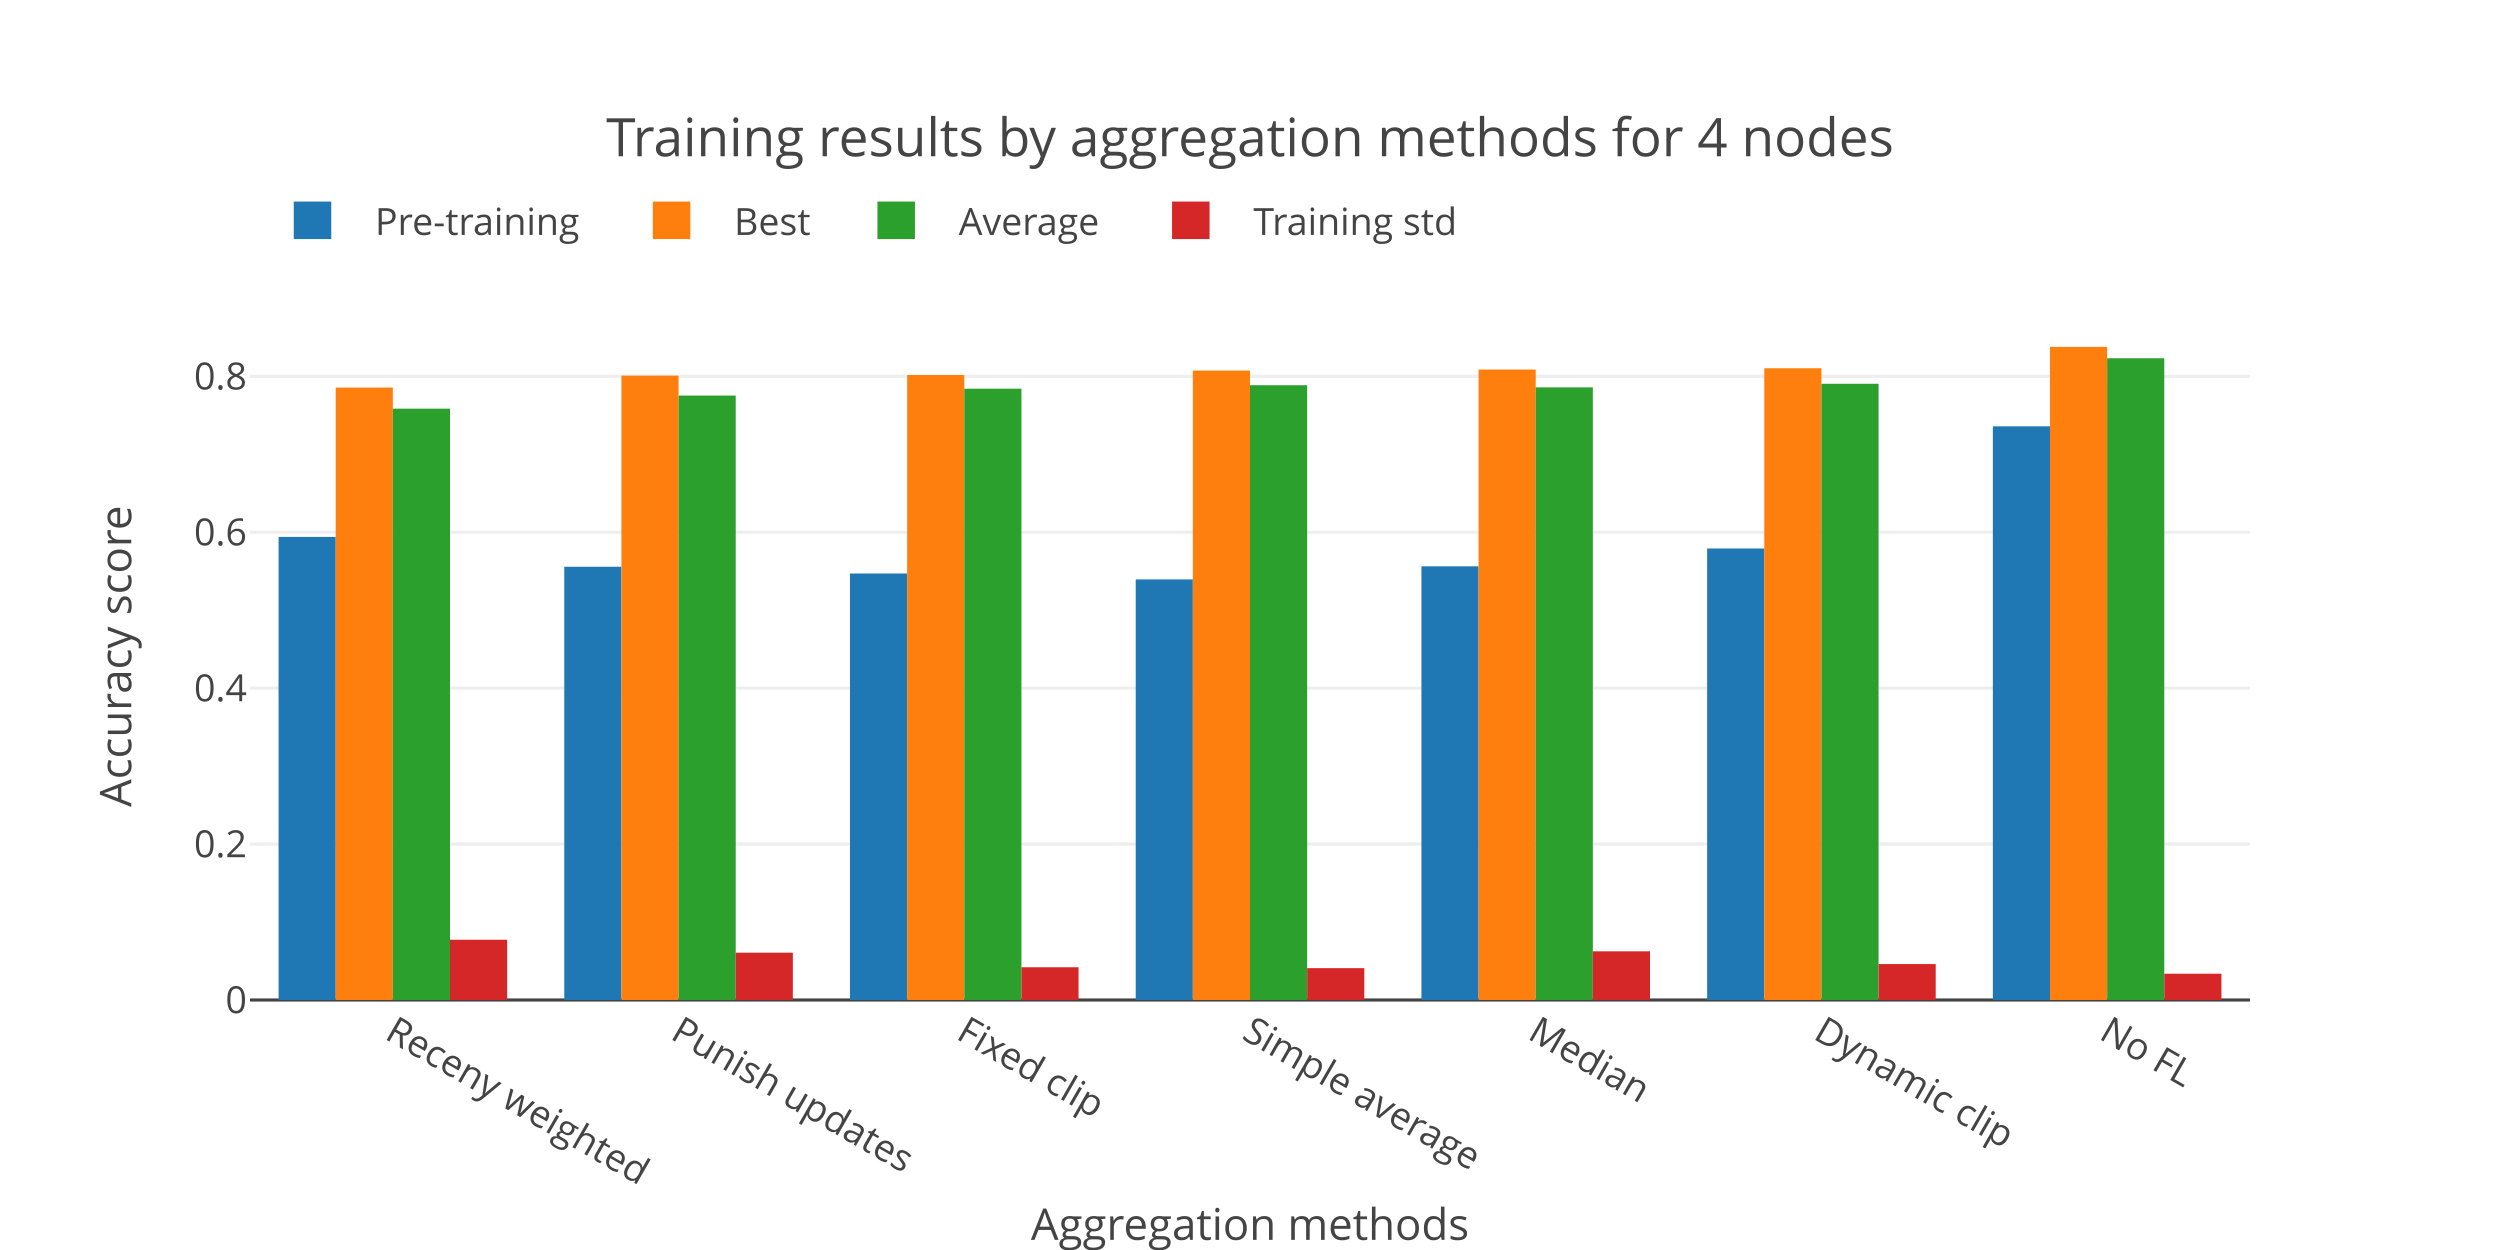
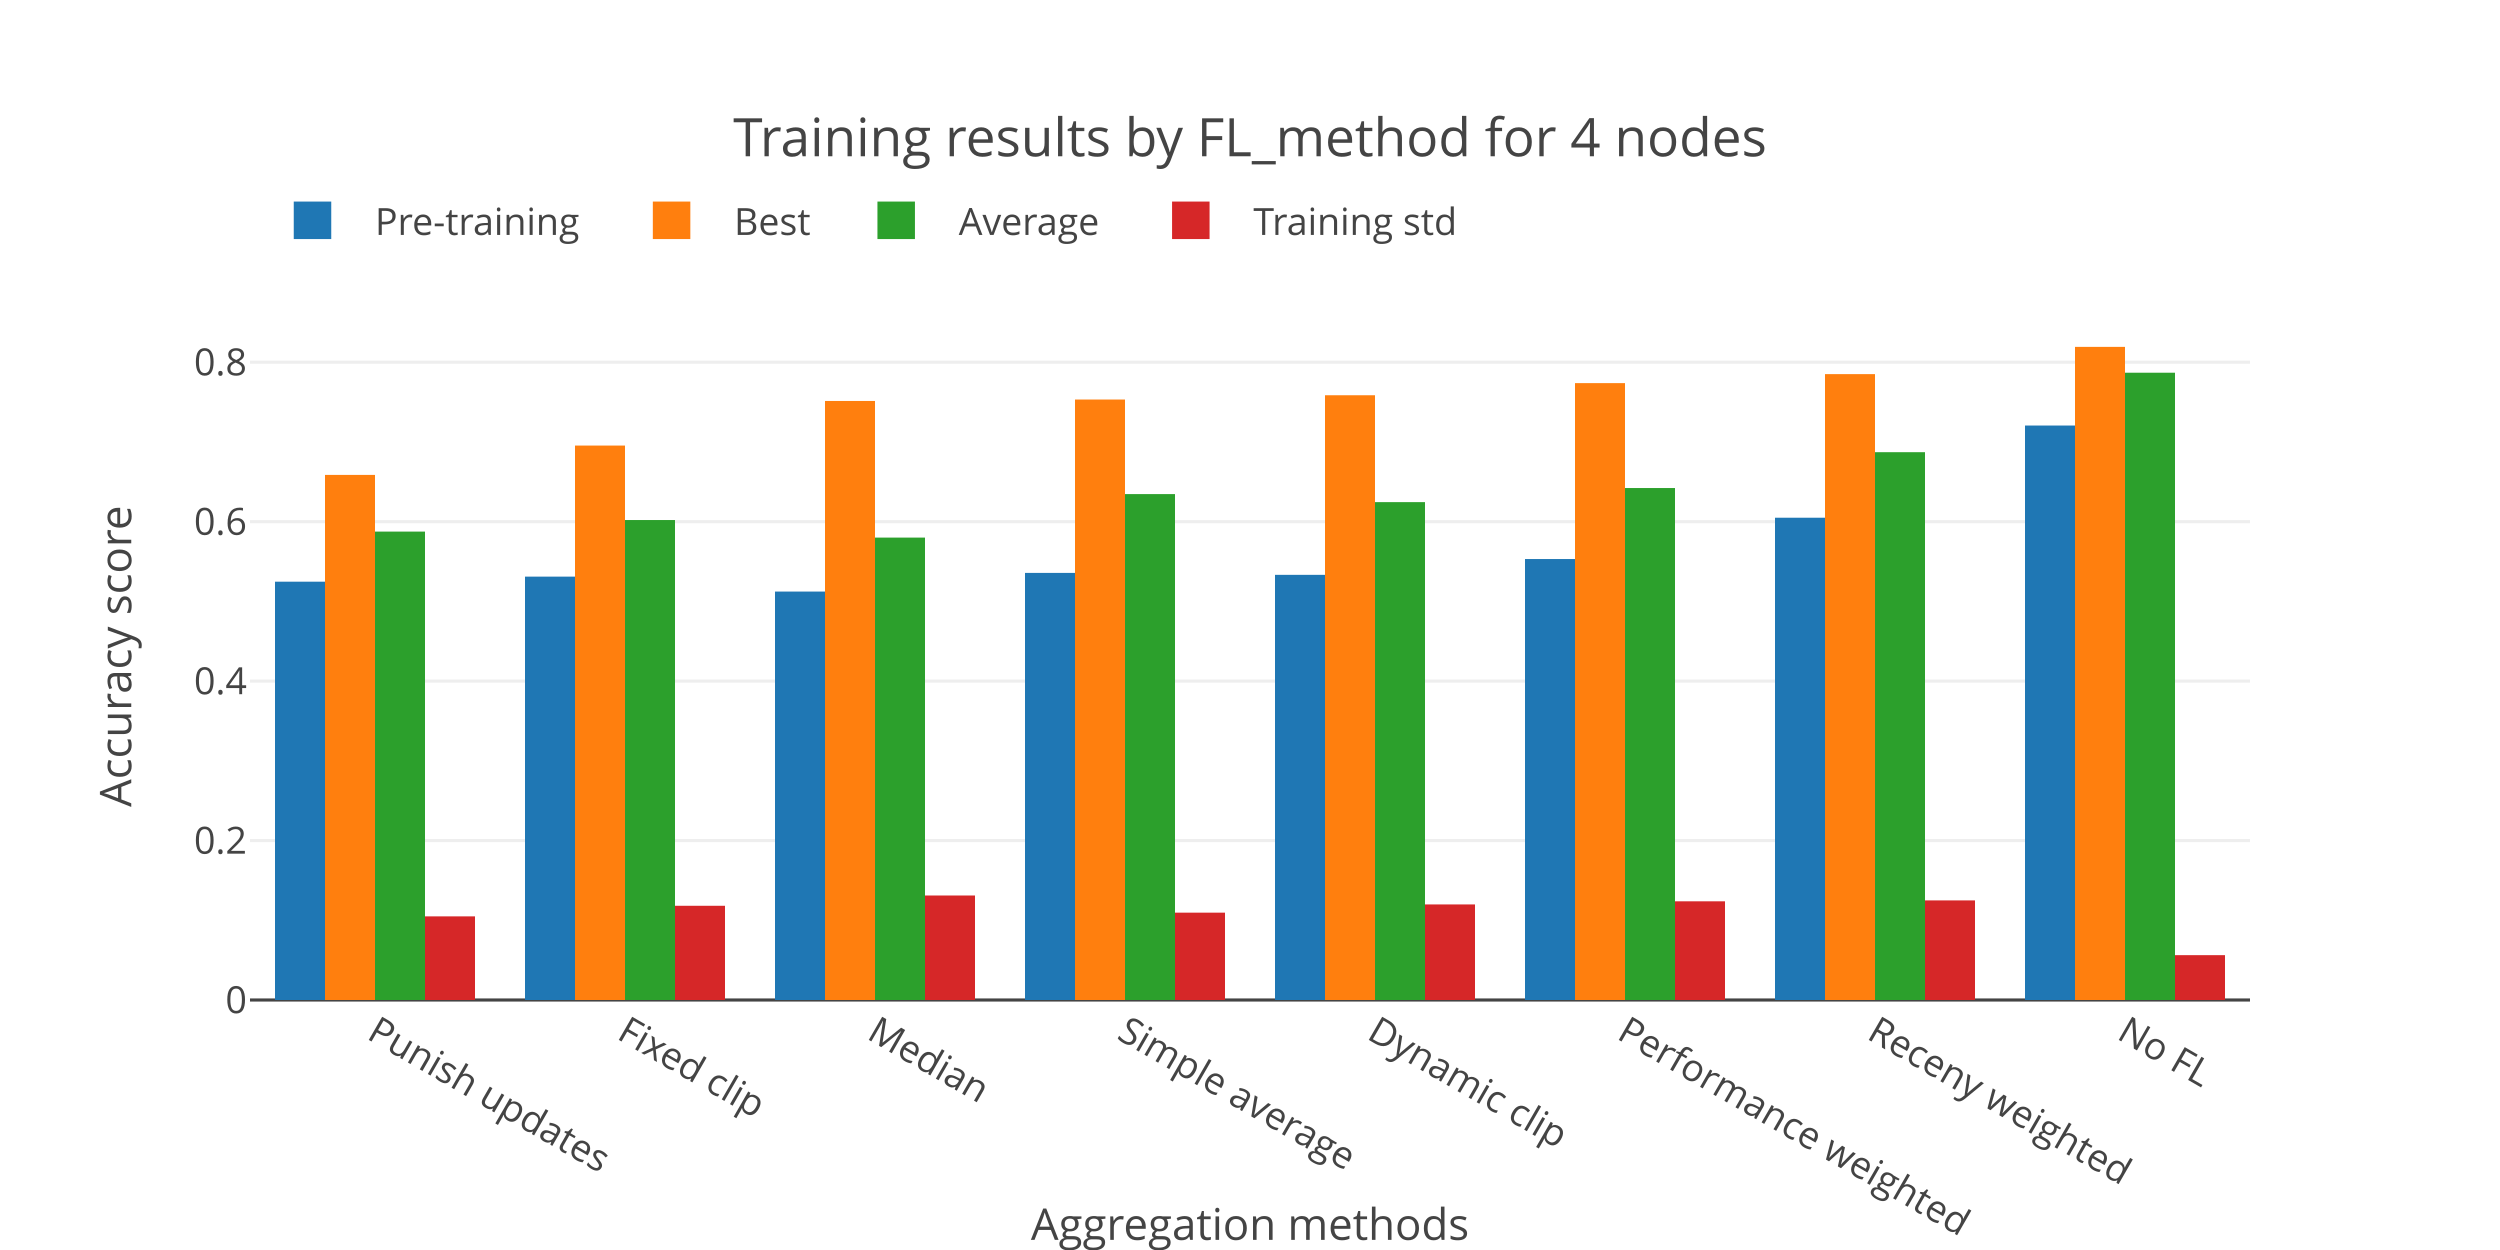
<svg xmlns="http://www.w3.org/2000/svg" class="main-svg" width="800" height="400" style="" viewBox="0 0 800 400">
  <rect x="0" y="0" width="800" height="400" style="fill: rgb(255, 255, 255); fill-opacity: 1;" />
-   <defs id="defs-02efbc">
+   <defs id="defs-0b1c2a">
    <g class="clips">
-       <clipPath id="clip02efbcxyplot" class="plotclip">
+       <clipPath id="clip0b1c2axyplot" class="plotclip">
        <rect width="640" height="220" />
      </clipPath>
-       <clipPath class="axesclip" id="clip02efbcx">
+       <clipPath class="axesclip" id="clip0b1c2ax">
        <rect x="80" y="0" width="640" height="400" />
      </clipPath>
-       <clipPath class="axesclip" id="clip02efbcy">
+       <clipPath class="axesclip" id="clip0b1c2ay">
        <rect x="0" y="100" width="800" height="220" />
      </clipPath>
-       <clipPath class="axesclip" id="clip02efbcxy">
+       <clipPath class="axesclip" id="clip0b1c2axy">
        <rect x="80" y="100" width="640" height="220" />
      </clipPath>
    </g>
    <g class="gradients" />
    <g class="patterns" />
  </defs>
  <g class="bglayer" />
  <g class="layer-below">
    <g class="imagelayer" />
    <g class="shapelayer" />
  </g>
  <g class="cartesianlayer">
    <g class="subplot xy">
      <g class="layer-subplot">
        <g class="shapelayer" />
        <g class="imagelayer" />
      </g>
      <g class="minor-gridlayer">
        <g class="x" />
        <g class="y" />
      </g>
      <g class="gridlayer">
        <g class="x" />
        <g class="y">
-           <path class="ygrid crisp" transform="translate(0,270.1)" d="M80,0h640" style="stroke: rgb(238, 238, 238); stroke-opacity: 1; stroke-width: 1px;" />
-           <path class="ygrid crisp" transform="translate(0,220.21)" d="M80,0h640" style="stroke: rgb(238, 238, 238); stroke-opacity: 1; stroke-width: 1px;" />
-           <path class="ygrid crisp" transform="translate(0,170.31)" d="M80,0h640" style="stroke: rgb(238, 238, 238); stroke-opacity: 1; stroke-width: 1px;" />
-           <path class="ygrid crisp" transform="translate(0,120.42)" d="M80,0h640" style="stroke: rgb(238, 238, 238); stroke-opacity: 1; stroke-width: 1px;" />
+           <path class="ygrid crisp" transform="translate(0,268.98)" d="M80,0h640" style="stroke: rgb(238, 238, 238); stroke-opacity: 1; stroke-width: 1px;" />
+           <path class="ygrid crisp" transform="translate(0,217.95)" d="M80,0h640" style="stroke: rgb(238, 238, 238); stroke-opacity: 1; stroke-width: 1px;" />
+           <path class="ygrid crisp" transform="translate(0,166.93)" d="M80,0h640" style="stroke: rgb(238, 238, 238); stroke-opacity: 1; stroke-width: 1px;" />
+           <path class="ygrid crisp" transform="translate(0,115.9)" d="M80,0h640" style="stroke: rgb(238, 238, 238); stroke-opacity: 1; stroke-width: 1px;" />
        </g>
      </g>
      <g class="zerolinelayer">
        <path class="yzl zl crisp" transform="translate(0,320)" d="M80,0h640" style="stroke: rgb(68, 68, 68); stroke-opacity: 1; stroke-width: 1px;" />
      </g>
      <path class="xlines-below" />
      <path class="ylines-below" />
      <g class="overlines-below" />
      <g class="xaxislayer-below" />
      <g class="yaxislayer-below" />
      <g class="overaxes-below" />
-       <g class="plot" transform="translate(80,100)" clip-path="url(#clip02efbcxyplot)">
+       <g class="plot" transform="translate(80,100)" clip-path="url(#clip0b1c2axyplot)">
        <g class="barlayer mlayer">
          <g class="trace bars" style="opacity: 1;">
            <g class="points">
              <g class="point">
-                 <path d="M9.14,220V71.81H27.43V220Z" style="vector-effect: none; opacity: 1; stroke-width: 0px; fill: rgb(31, 119, 180); fill-opacity: 1;" />
-               </g>
-               <g class="point">
-                 <path d="M100.57,220V81.36H118.86V220Z" style="vector-effect: none; opacity: 1; stroke-width: 0px; fill: rgb(31, 119, 180); fill-opacity: 1;" />
-               </g>
-               <g class="point">
-                 <path d="M192,220V83.52H210.29V220Z" style="vector-effect: none; opacity: 1; stroke-width: 0px; fill: rgb(31, 119, 180); fill-opacity: 1;" />
-               </g>
-               <g class="point">
-                 <path d="M283.43,220V85.41H301.71V220Z" style="vector-effect: none; opacity: 1; stroke-width: 0px; fill: rgb(31, 119, 180); fill-opacity: 1;" />
-               </g>
-               <g class="point">
-                 <path d="M374.86,220V81.22H393.14V220Z" style="vector-effect: none; opacity: 1; stroke-width: 0px; fill: rgb(31, 119, 180); fill-opacity: 1;" />
-               </g>
-               <g class="point">
-                 <path d="M466.29,220V75.52H484.57V220Z" style="vector-effect: none; opacity: 1; stroke-width: 0px; fill: rgb(31, 119, 180); fill-opacity: 1;" />
-               </g>
-               <g class="point">
-                 <path d="M557.71,220V36.42H576V220Z" style="vector-effect: none; opacity: 1; stroke-width: 0px; fill: rgb(31, 119, 180); fill-opacity: 1;" />
+                 <path d="M8,220V86.14H24V220Z" style="vector-effect: none; opacity: 1; stroke-width: 0px; fill: rgb(31, 119, 180); fill-opacity: 1;" />
+               </g>
+               <g class="point">
+                 <path d="M88,220V84.52H104V220Z" style="vector-effect: none; opacity: 1; stroke-width: 0px; fill: rgb(31, 119, 180); fill-opacity: 1;" />
+               </g>
+               <g class="point">
+                 <path d="M168,220V89.3H184V220Z" style="vector-effect: none; opacity: 1; stroke-width: 0px; fill: rgb(31, 119, 180); fill-opacity: 1;" />
+               </g>
+               <g class="point">
+                 <path d="M248,220V83.33H264V220Z" style="vector-effect: none; opacity: 1; stroke-width: 0px; fill: rgb(31, 119, 180); fill-opacity: 1;" />
+               </g>
+               <g class="point">
+                 <path d="M328,220V83.95H344V220Z" style="vector-effect: none; opacity: 1; stroke-width: 0px; fill: rgb(31, 119, 180); fill-opacity: 1;" />
+               </g>
+               <g class="point">
+                 <path d="M408,220V78.89H424V220Z" style="vector-effect: none; opacity: 1; stroke-width: 0px; fill: rgb(31, 119, 180); fill-opacity: 1;" />
+               </g>
+               <g class="point">
+                 <path d="M488,220V65.67H504V220Z" style="vector-effect: none; opacity: 1; stroke-width: 0px; fill: rgb(31, 119, 180); fill-opacity: 1;" />
+               </g>
+               <g class="point">
+                 <path d="M568,220V36.17H584V220Z" style="vector-effect: none; opacity: 1; stroke-width: 0px; fill: rgb(31, 119, 180); fill-opacity: 1;" />
              </g>
            </g>
          </g>
          <g class="trace bars" style="opacity: 1;">
            <g class="points">
              <g class="point">
-                 <path d="M27.43,220V24.02H45.71V220Z" style="vector-effect: none; opacity: 1; stroke-width: 0px; fill: rgb(255, 127, 14); fill-opacity: 1;" />
-               </g>
-               <g class="point">
-                 <path d="M118.86,220V20.2H137.14V220Z" style="vector-effect: none; opacity: 1; stroke-width: 0px; fill: rgb(255, 127, 14); fill-opacity: 1;" />
-               </g>
-               <g class="point">
-                 <path d="M210.29,220V20H228.57V220Z" style="vector-effect: none; opacity: 1; stroke-width: 0px; fill: rgb(255, 127, 14); fill-opacity: 1;" />
-               </g>
-               <g class="point">
-                 <path d="M301.71,220V18.58H320V220Z" style="vector-effect: none; opacity: 1; stroke-width: 0px; fill: rgb(255, 127, 14); fill-opacity: 1;" />
-               </g>
-               <g class="point">
-                 <path d="M393.14,220V18.25H411.43V220Z" style="vector-effect: none; opacity: 1; stroke-width: 0px; fill: rgb(255, 127, 14); fill-opacity: 1;" />
-               </g>
-               <g class="point">
-                 <path d="M484.57,220V17.84H502.86V220Z" style="vector-effect: none; opacity: 1; stroke-width: 0px; fill: rgb(255, 127, 14); fill-opacity: 1;" />
-               </g>
-               <g class="point">
-                 <path d="M576,220V11H594.29V220Z" style="vector-effect: none; opacity: 1; stroke-width: 0px; fill: rgb(255, 127, 14); fill-opacity: 1;" />
+                 <path d="M24,220V51.97H40V220Z" style="vector-effect: none; opacity: 1; stroke-width: 0px; fill: rgb(255, 127, 14); fill-opacity: 1;" />
+               </g>
+               <g class="point">
+                 <path d="M104,220V42.58H120V220Z" style="vector-effect: none; opacity: 1; stroke-width: 0px; fill: rgb(255, 127, 14); fill-opacity: 1;" />
+               </g>
+               <g class="point">
+                 <path d="M184,220V28.31H200V220Z" style="vector-effect: none; opacity: 1; stroke-width: 0px; fill: rgb(255, 127, 14); fill-opacity: 1;" />
+               </g>
+               <g class="point">
+                 <path d="M264,220V27.85H280V220Z" style="vector-effect: none; opacity: 1; stroke-width: 0px; fill: rgb(255, 127, 14); fill-opacity: 1;" />
+               </g>
+               <g class="point">
+                 <path d="M344,220V26.48H360V220Z" style="vector-effect: none; opacity: 1; stroke-width: 0px; fill: rgb(255, 127, 14); fill-opacity: 1;" />
+               </g>
+               <g class="point">
+                 <path d="M424,220V22.6H440V220Z" style="vector-effect: none; opacity: 1; stroke-width: 0px; fill: rgb(255, 127, 14); fill-opacity: 1;" />
+               </g>
+               <g class="point">
+                 <path d="M504,220V19.72H520V220Z" style="vector-effect: none; opacity: 1; stroke-width: 0px; fill: rgb(255, 127, 14); fill-opacity: 1;" />
+               </g>
+               <g class="point">
+                 <path d="M584,220V11H600V220Z" style="vector-effect: none; opacity: 1; stroke-width: 0px; fill: rgb(255, 127, 14); fill-opacity: 1;" />
              </g>
            </g>
          </g>
          <g class="trace bars" style="opacity: 1;">
            <g class="points">
              <g class="point">
-                 <path d="M45.71,220V30.77H64V220Z" style="vector-effect: none; opacity: 1; stroke-width: 0px; fill: rgb(44, 160, 44); fill-opacity: 1;" />
-               </g>
-               <g class="point">
-                 <path d="M137.14,220V26.58H155.43V220Z" style="vector-effect: none; opacity: 1; stroke-width: 0px; fill: rgb(44, 160, 44); fill-opacity: 1;" />
-               </g>
-               <g class="point">
-                 <path d="M228.57,220V24.38H246.86V220Z" style="vector-effect: none; opacity: 1; stroke-width: 0px; fill: rgb(44, 160, 44); fill-opacity: 1;" />
-               </g>
-               <g class="point">
-                 <path d="M320,220V23.27H338.29V220Z" style="vector-effect: none; opacity: 1; stroke-width: 0px; fill: rgb(44, 160, 44); fill-opacity: 1;" />
-               </g>
-               <g class="point">
-                 <path d="M411.43,220V23.96H429.71V220Z" style="vector-effect: none; opacity: 1; stroke-width: 0px; fill: rgb(44, 160, 44); fill-opacity: 1;" />
-               </g>
-               <g class="point">
-                 <path d="M502.86,220V22.81H521.14V220Z" style="vector-effect: none; opacity: 1; stroke-width: 0px; fill: rgb(44, 160, 44); fill-opacity: 1;" />
-               </g>
-               <g class="point">
-                 <path d="M594.29,220V14.64H612.57V220Z" style="vector-effect: none; opacity: 1; stroke-width: 0px; fill: rgb(44, 160, 44); fill-opacity: 1;" />
+                 <path d="M40,220V70.11H56V220Z" style="vector-effect: none; opacity: 1; stroke-width: 0px; fill: rgb(44, 160, 44); fill-opacity: 1;" />
+               </g>
+               <g class="point">
+                 <path d="M120,220V66.41H136V220Z" style="vector-effect: none; opacity: 1; stroke-width: 0px; fill: rgb(44, 160, 44); fill-opacity: 1;" />
+               </g>
+               <g class="point">
+                 <path d="M200,220V72.03H216V220Z" style="vector-effect: none; opacity: 1; stroke-width: 0px; fill: rgb(44, 160, 44); fill-opacity: 1;" />
+               </g>
+               <g class="point">
+                 <path d="M280,220V58.11H296V220Z" style="vector-effect: none; opacity: 1; stroke-width: 0px; fill: rgb(44, 160, 44); fill-opacity: 1;" />
+               </g>
+               <g class="point">
+                 <path d="M360,220V60.68H376V220Z" style="vector-effect: none; opacity: 1; stroke-width: 0px; fill: rgb(44, 160, 44); fill-opacity: 1;" />
+               </g>
+               <g class="point">
+                 <path d="M440,220V56.17H456V220Z" style="vector-effect: none; opacity: 1; stroke-width: 0px; fill: rgb(44, 160, 44); fill-opacity: 1;" />
+               </g>
+               <g class="point">
+                 <path d="M520,220V44.7H536V220Z" style="vector-effect: none; opacity: 1; stroke-width: 0px; fill: rgb(44, 160, 44); fill-opacity: 1;" />
+               </g>
+               <g class="point">
+                 <path d="M600,220V19.27H616V220Z" style="vector-effect: none; opacity: 1; stroke-width: 0px; fill: rgb(44, 160, 44); fill-opacity: 1;" />
              </g>
            </g>
          </g>
          <g class="trace bars" style="opacity: 1;">
            <g class="points">
              <g class="point">
-                 <path d="M64,220V200.72H82.29V220Z" style="vector-effect: none; opacity: 1; stroke-width: 0px; fill: rgb(214, 39, 40); fill-opacity: 1;" />
-               </g>
-               <g class="point">
-                 <path d="M155.43,220V204.86H173.71V220Z" style="vector-effect: none; opacity: 1; stroke-width: 0px; fill: rgb(214, 39, 40); fill-opacity: 1;" />
-               </g>
-               <g class="point">
-                 <path d="M246.86,220V209.52H265.14V220Z" style="vector-effect: none; opacity: 1; stroke-width: 0px; fill: rgb(214, 39, 40); fill-opacity: 1;" />
-               </g>
-               <g class="point">
-                 <path d="M338.29,220V209.81H356.57V220Z" style="vector-effect: none; opacity: 1; stroke-width: 0px; fill: rgb(214, 39, 40); fill-opacity: 1;" />
-               </g>
-               <g class="point">
-                 <path d="M429.71,220V204.42H448V220Z" style="vector-effect: none; opacity: 1; stroke-width: 0px; fill: rgb(214, 39, 40); fill-opacity: 1;" />
-               </g>
-               <g class="point">
-                 <path d="M521.14,220V208.5H539.43V220Z" style="vector-effect: none; opacity: 1; stroke-width: 0px; fill: rgb(214, 39, 40); fill-opacity: 1;" />
-               </g>
-               <g class="point">
-                 <path d="M612.57,220V211.59H630.86V220Z" style="vector-effect: none; opacity: 1; stroke-width: 0px; fill: rgb(214, 39, 40); fill-opacity: 1;" />
+                 <path d="M56,220V193.24H72V220Z" style="vector-effect: none; opacity: 1; stroke-width: 0px; fill: rgb(214, 39, 40); fill-opacity: 1;" />
+               </g>
+               <g class="point">
+                 <path d="M136,220V189.85H152V220Z" style="vector-effect: none; opacity: 1; stroke-width: 0px; fill: rgb(214, 39, 40); fill-opacity: 1;" />
+               </g>
+               <g class="point">
+                 <path d="M216,220V186.56H232V220Z" style="vector-effect: none; opacity: 1; stroke-width: 0px; fill: rgb(214, 39, 40); fill-opacity: 1;" />
+               </g>
+               <g class="point">
+                 <path d="M296,220V192.05H312V220Z" style="vector-effect: none; opacity: 1; stroke-width: 0px; fill: rgb(214, 39, 40); fill-opacity: 1;" />
+               </g>
+               <g class="point">
+                 <path d="M376,220V189.42H392V220Z" style="vector-effect: none; opacity: 1; stroke-width: 0px; fill: rgb(214, 39, 40); fill-opacity: 1;" />
+               </g>
+               <g class="point">
+                 <path d="M456,220V188.42H472V220Z" style="vector-effect: none; opacity: 1; stroke-width: 0px; fill: rgb(214, 39, 40); fill-opacity: 1;" />
+               </g>
+               <g class="point">
+                 <path d="M536,220V188.13H552V220Z" style="vector-effect: none; opacity: 1; stroke-width: 0px; fill: rgb(214, 39, 40); fill-opacity: 1;" />
+               </g>
+               <g class="point">
+                 <path d="M616,220V205.65H632V220Z" style="vector-effect: none; opacity: 1; stroke-width: 0px; fill: rgb(214, 39, 40); fill-opacity: 1;" />
              </g>
            </g>
          </g>
        </g>
      </g>
      <g class="overplot" />
      <path class="xlines-above crisp" d="M0,0" style="fill: none;" />
      <path class="ylines-above crisp" d="M0,0" style="fill: none;" />
      <g class="overlines-above" />
      <g class="xaxislayer-above">
        <g class="xtick">
-           <text text-anchor="start" x="0" y="333" transform="translate(125.71,0) rotate(30,0,327)" style="font-family: 'Open Sans', verdana, arial, sans-serif; font-size: 12px; fill: rgb(68, 68, 68); fill-opacity: 1; white-space: pre; opacity: 1;">Receny weighted</text>
-         </g>
-         <g class="xtick">
-           <text text-anchor="start" x="0" y="333" transform="translate(217.14,0) rotate(30,0,327)" style="font-family: 'Open Sans', verdana, arial, sans-serif; font-size: 12px; fill: rgb(68, 68, 68); fill-opacity: 1; white-space: pre; opacity: 1;">Punish updates</text>
-         </g>
-         <g class="xtick">
-           <text text-anchor="start" x="0" y="333" transform="translate(308.57,0) rotate(30,0,327)" style="font-family: 'Open Sans', verdana, arial, sans-serif; font-size: 12px; fill: rgb(68, 68, 68); fill-opacity: 1; white-space: pre; opacity: 1;">Fixed clip</text>
-         </g>
-         <g class="xtick">
-           <text text-anchor="start" x="0" y="333" transform="translate(400,0) rotate(30,0,327)" style="font-family: 'Open Sans', verdana, arial, sans-serif; font-size: 12px; fill: rgb(68, 68, 68); fill-opacity: 1; white-space: pre; opacity: 1;">Simple average</text>
-         </g>
-         <g class="xtick">
-           <text text-anchor="start" x="0" y="333" transform="translate(491.43,0) rotate(30,0,327)" style="font-family: 'Open Sans', verdana, arial, sans-serif; font-size: 12px; fill: rgb(68, 68, 68); fill-opacity: 1; white-space: pre; opacity: 1;">Median</text>
-         </g>
-         <g class="xtick">
-           <text text-anchor="start" x="0" y="333" transform="translate(582.86,0) rotate(30,0,327)" style="font-family: 'Open Sans', verdana, arial, sans-serif; font-size: 12px; fill: rgb(68, 68, 68); fill-opacity: 1; white-space: pre; opacity: 1;">Dynamic clip</text>
-         </g>
-         <g class="xtick">
-           <text text-anchor="start" x="0" y="333" transform="translate(674.29,0) rotate(30,0,327)" style="font-family: 'Open Sans', verdana, arial, sans-serif; font-size: 12px; fill: rgb(68, 68, 68); fill-opacity: 1; white-space: pre; opacity: 1;">No FL</text>
+           <text text-anchor="start" x="0" y="333" transform="translate(120,0) rotate(30,0,327)" style="font-family: 'Open Sans', verdana, arial, sans-serif; font-size: 12px; fill: rgb(68, 68, 68); fill-opacity: 1; white-space: pre; opacity: 1;">Punish updates</text>
+         </g>
+         <g class="xtick">
+           <text text-anchor="start" x="0" y="333" transform="translate(200,0) rotate(30,0,327)" style="font-family: 'Open Sans', verdana, arial, sans-serif; font-size: 12px; fill: rgb(68, 68, 68); fill-opacity: 1; white-space: pre; opacity: 1;">Fixed clip</text>
+         </g>
+         <g class="xtick">
+           <text text-anchor="start" x="0" y="333" transform="translate(280,0) rotate(30,0,327)" style="font-family: 'Open Sans', verdana, arial, sans-serif; font-size: 12px; fill: rgb(68, 68, 68); fill-opacity: 1; white-space: pre; opacity: 1;">Median</text>
+         </g>
+         <g class="xtick">
+           <text text-anchor="start" x="0" y="333" transform="translate(360,0) rotate(30,0,327)" style="font-family: 'Open Sans', verdana, arial, sans-serif; font-size: 12px; fill: rgb(68, 68, 68); fill-opacity: 1; white-space: pre; opacity: 1;">Simple average</text>
+         </g>
+         <g class="xtick">
+           <text text-anchor="start" x="0" y="333" transform="translate(440,0) rotate(30,0,327)" style="font-family: 'Open Sans', verdana, arial, sans-serif; font-size: 12px; fill: rgb(68, 68, 68); fill-opacity: 1; white-space: pre; opacity: 1;">Dynamic clip</text>
+         </g>
+         <g class="xtick">
+           <text text-anchor="start" x="0" y="333" transform="translate(520,0) rotate(30,0,327)" style="font-family: 'Open Sans', verdana, arial, sans-serif; font-size: 12px; fill: rgb(68, 68, 68); fill-opacity: 1; white-space: pre; opacity: 1;">Performance weighted</text>
+         </g>
+         <g class="xtick">
+           <text text-anchor="start" x="0" y="333" transform="translate(600,0) rotate(30,0,327)" style="font-family: 'Open Sans', verdana, arial, sans-serif; font-size: 12px; fill: rgb(68, 68, 68); fill-opacity: 1; white-space: pre; opacity: 1;">Receny weighted</text>
+         </g>
+         <g class="xtick">
+           <text text-anchor="start" x="0" y="333" transform="translate(680,0) rotate(30,0,327)" style="font-family: 'Open Sans', verdana, arial, sans-serif; font-size: 12px; fill: rgb(68, 68, 68); fill-opacity: 1; white-space: pre; opacity: 1;">No FL</text>
        </g>
      </g>
      <g class="yaxislayer-above">
        <g class="ytick">
          <text text-anchor="end" x="79" y="4.2" transform="translate(0,320)" style="font-family: 'Open Sans', verdana, arial, sans-serif; font-size: 12px; fill: rgb(68, 68, 68); fill-opacity: 1; white-space: pre; opacity: 1;">0</text>
        </g>
        <g class="ytick">
-           <text text-anchor="end" x="79" y="4.2" style="font-family: 'Open Sans', verdana, arial, sans-serif; font-size: 12px; fill: rgb(68, 68, 68); fill-opacity: 1; white-space: pre; opacity: 1;" transform="translate(0,270.1)">0.2</text>
-         </g>
-         <g class="ytick">
-           <text text-anchor="end" x="79" y="4.2" style="font-family: 'Open Sans', verdana, arial, sans-serif; font-size: 12px; fill: rgb(68, 68, 68); fill-opacity: 1; white-space: pre; opacity: 1;" transform="translate(0,220.21)">0.4</text>
-         </g>
-         <g class="ytick">
-           <text text-anchor="end" x="79" y="4.2" style="font-family: 'Open Sans', verdana, arial, sans-serif; font-size: 12px; fill: rgb(68, 68, 68); fill-opacity: 1; white-space: pre; opacity: 1;" transform="translate(0,170.31)">0.6</text>
-         </g>
-         <g class="ytick">
-           <text text-anchor="end" x="79" y="4.2" style="font-family: 'Open Sans', verdana, arial, sans-serif; font-size: 12px; fill: rgb(68, 68, 68); fill-opacity: 1; white-space: pre; opacity: 1;" transform="translate(0,120.42)">0.8</text>
+           <text text-anchor="end" x="79" y="4.2" style="font-family: 'Open Sans', verdana, arial, sans-serif; font-size: 12px; fill: rgb(68, 68, 68); fill-opacity: 1; white-space: pre; opacity: 1;" transform="translate(0,268.98)">0.2</text>
+         </g>
+         <g class="ytick">
+           <text text-anchor="end" x="79" y="4.2" style="font-family: 'Open Sans', verdana, arial, sans-serif; font-size: 12px; fill: rgb(68, 68, 68); fill-opacity: 1; white-space: pre; opacity: 1;" transform="translate(0,217.95)">0.4</text>
+         </g>
+         <g class="ytick">
+           <text text-anchor="end" x="79" y="4.2" style="font-family: 'Open Sans', verdana, arial, sans-serif; font-size: 12px; fill: rgb(68, 68, 68); fill-opacity: 1; white-space: pre; opacity: 1;" transform="translate(0,166.93)">0.6</text>
+         </g>
+         <g class="ytick">
+           <text text-anchor="end" x="79" y="4.2" style="font-family: 'Open Sans', verdana, arial, sans-serif; font-size: 12px; fill: rgb(68, 68, 68); fill-opacity: 1; white-space: pre; opacity: 1;" transform="translate(0,115.9)">0.8</text>
        </g>
      </g>
      <g class="overaxes-above" />
    </g>
  </g>
  <g class="polarlayer" />
  <g class="smithlayer" />
  <g class="ternarylayer" />
  <g class="geolayer" />
  <g class="funnelarealayer" />
  <g class="pielayer" />
  <g class="iciclelayer" />
  <g class="treemaplayer" />
  <g class="sunburstlayer" />
  <g class="glimages" />
-   <defs id="topdefs-02efbc">
+   <defs id="topdefs-0b1c2a">
    <g class="clips" />
-     <clipPath id="legend02efbc">
+     <clipPath id="legend0b1c2a">
      <rect width="397" height="29" x="0" y="0" />
    </clipPath>
  </defs>
  <g class="layer-above">
    <g class="imagelayer" />
    <g class="shapelayer" />
  </g>
  <g class="infolayer">
    <g class="legend" pointer-events="all" transform="translate(80,56)">
      <rect class="bg" shape-rendering="crispEdges" width="397" height="29" x="0" y="0" style="stroke: rgb(68, 68, 68); stroke-opacity: 1; fill: rgb(255, 255, 255); fill-opacity: 1; stroke-width: 0px;" />
-       <g class="scrollbox" transform="" clip-path="url(#legend02efbc)">
+       <g class="scrollbox" transform="" clip-path="url(#legend0b1c2a)">
        <g class="groups">
          <g class="traces" transform="translate(0,14.5)" style="opacity: 1;">
            <text class="legendtext" text-anchor="start" x="40" y="4.68" style="font-family: 'Open Sans', verdana, arial, sans-serif; font-size: 12px; fill: rgb(68, 68, 68); fill-opacity: 1; white-space: pre;">Pre-training</text>
            <g class="layers" style="opacity: 1;">
              <g class="legendfill" />
              <g class="legendlines" />
              <g class="legendsymbols">
                <g class="legendpoints">
                  <path class="legendundefined" d="M6,6H-6V-6H6Z" transform="translate(20,0)" style="stroke-width: 0px; fill: rgb(31, 119, 180); fill-opacity: 1;" />
                </g>
              </g>
            </g>
            <rect class="legendtoggle" x="0" y="-9.5" width="112.406" height="19" style="fill: rgb(0, 0, 0); fill-opacity: 0;" />
          </g>
          <g class="traces" transform="translate(114.9062,14.5)" style="opacity: 1;">
            <text class="legendtext" text-anchor="start" x="40" y="4.68" style="font-family: 'Open Sans', verdana, arial, sans-serif; font-size: 12px; fill: rgb(68, 68, 68); fill-opacity: 1; white-space: pre;">Best</text>
            <g class="layers" style="opacity: 1;">
              <g class="legendfill" />
              <g class="legendlines" />
              <g class="legendsymbols">
                <g class="legendpoints">
                  <path class="legendundefined" d="M6,6H-6V-6H6Z" transform="translate(20,0)" style="stroke-width: 0px; fill: rgb(255, 127, 14); fill-opacity: 1;" />
                </g>
              </g>
            </g>
            <rect class="legendtoggle" x="0" y="-9.5" width="69.375" height="19" style="fill: rgb(0, 0, 0); fill-opacity: 0;" />
          </g>
          <g class="traces" transform="translate(186.7812,14.5)" style="opacity: 1;">
            <text class="legendtext" text-anchor="start" x="40" y="4.68" style="font-family: 'Open Sans', verdana, arial, sans-serif; font-size: 12px; fill: rgb(68, 68, 68); fill-opacity: 1; white-space: pre;">Average</text>
            <g class="layers" style="opacity: 1;">
              <g class="legendfill" />
              <g class="legendlines" />
              <g class="legendsymbols">
                <g class="legendpoints">
                  <path class="legendundefined" d="M6,6H-6V-6H6Z" transform="translate(20,0)" style="stroke-width: 0px; fill: rgb(44, 160, 44); fill-opacity: 1;" />
                </g>
              </g>
            </g>
            <rect class="legendtoggle" x="0" y="-9.5" width="91.781" height="19" style="fill: rgb(0, 0, 0); fill-opacity: 0;" />
          </g>
          <g class="traces" transform="translate(281.0625,14.5)" style="opacity: 1;">
            <text class="legendtext" text-anchor="start" x="40" y="4.68" style="font-family: 'Open Sans', verdana, arial, sans-serif; font-size: 12px; fill: rgb(68, 68, 68); fill-opacity: 1; white-space: pre;">Training std</text>
            <g class="layers" style="opacity: 1;">
              <g class="legendfill" />
              <g class="legendlines" />
              <g class="legendsymbols">
                <g class="legendpoints">
                  <path class="legendundefined" d="M6,6H-6V-6H6Z" transform="translate(20,0)" style="stroke-width: 0px; fill: rgb(214, 39, 40); fill-opacity: 1;" />
                </g>
              </g>
            </g>
            <rect class="legendtoggle" x="0" y="-9.5" width="113.25" height="19" style="fill: rgb(0, 0, 0); fill-opacity: 0;" />
          </g>
        </g>
      </g>
      <rect class="scrollbar" rx="20" ry="3" width="0" height="0" x="0" y="0" style="fill: rgb(128, 139, 164); fill-opacity: 1;" />
    </g>
    <g class="g-gtitle">
-       <text class="gtitle" x="400" y="50" text-anchor="middle" dy="0em" style="font-family: 'Open Sans', verdana, arial, sans-serif; font-size: 17px; fill: rgb(68, 68, 68); opacity: 1; font-weight: normal; white-space: pre;">Training results by aggregation methods for 4 nodes</text>
+       <text class="gtitle" x="400" y="50" text-anchor="middle" dy="0em" style="font-family: 'Open Sans', verdana, arial, sans-serif; font-size: 17px; fill: rgb(68, 68, 68); opacity: 1; font-weight: normal; white-space: pre;">Training results by FL_method for 4 nodes</text>
    </g>
    <g class="g-xtitle" transform="translate(0,24.75488)">
      <text class="xtitle" x="400" y="372" text-anchor="middle" style="font-family: 'Open Sans', verdana, arial, sans-serif; font-size: 14px; fill: rgb(68, 68, 68); opacity: 1; font-weight: normal; white-space: pre;">Aggregation methods</text>
    </g>
    <g class="g-ytitle">
      <text class="ytitle" transform="rotate(-90,42,210)" x="42" y="210" text-anchor="middle" style="font-family: 'Open Sans', verdana, arial, sans-serif; font-size: 14px; fill: rgb(68, 68, 68); opacity: 1; font-weight: normal; white-space: pre;">Accuracy score</text>
    </g>
  </g>
</svg>
